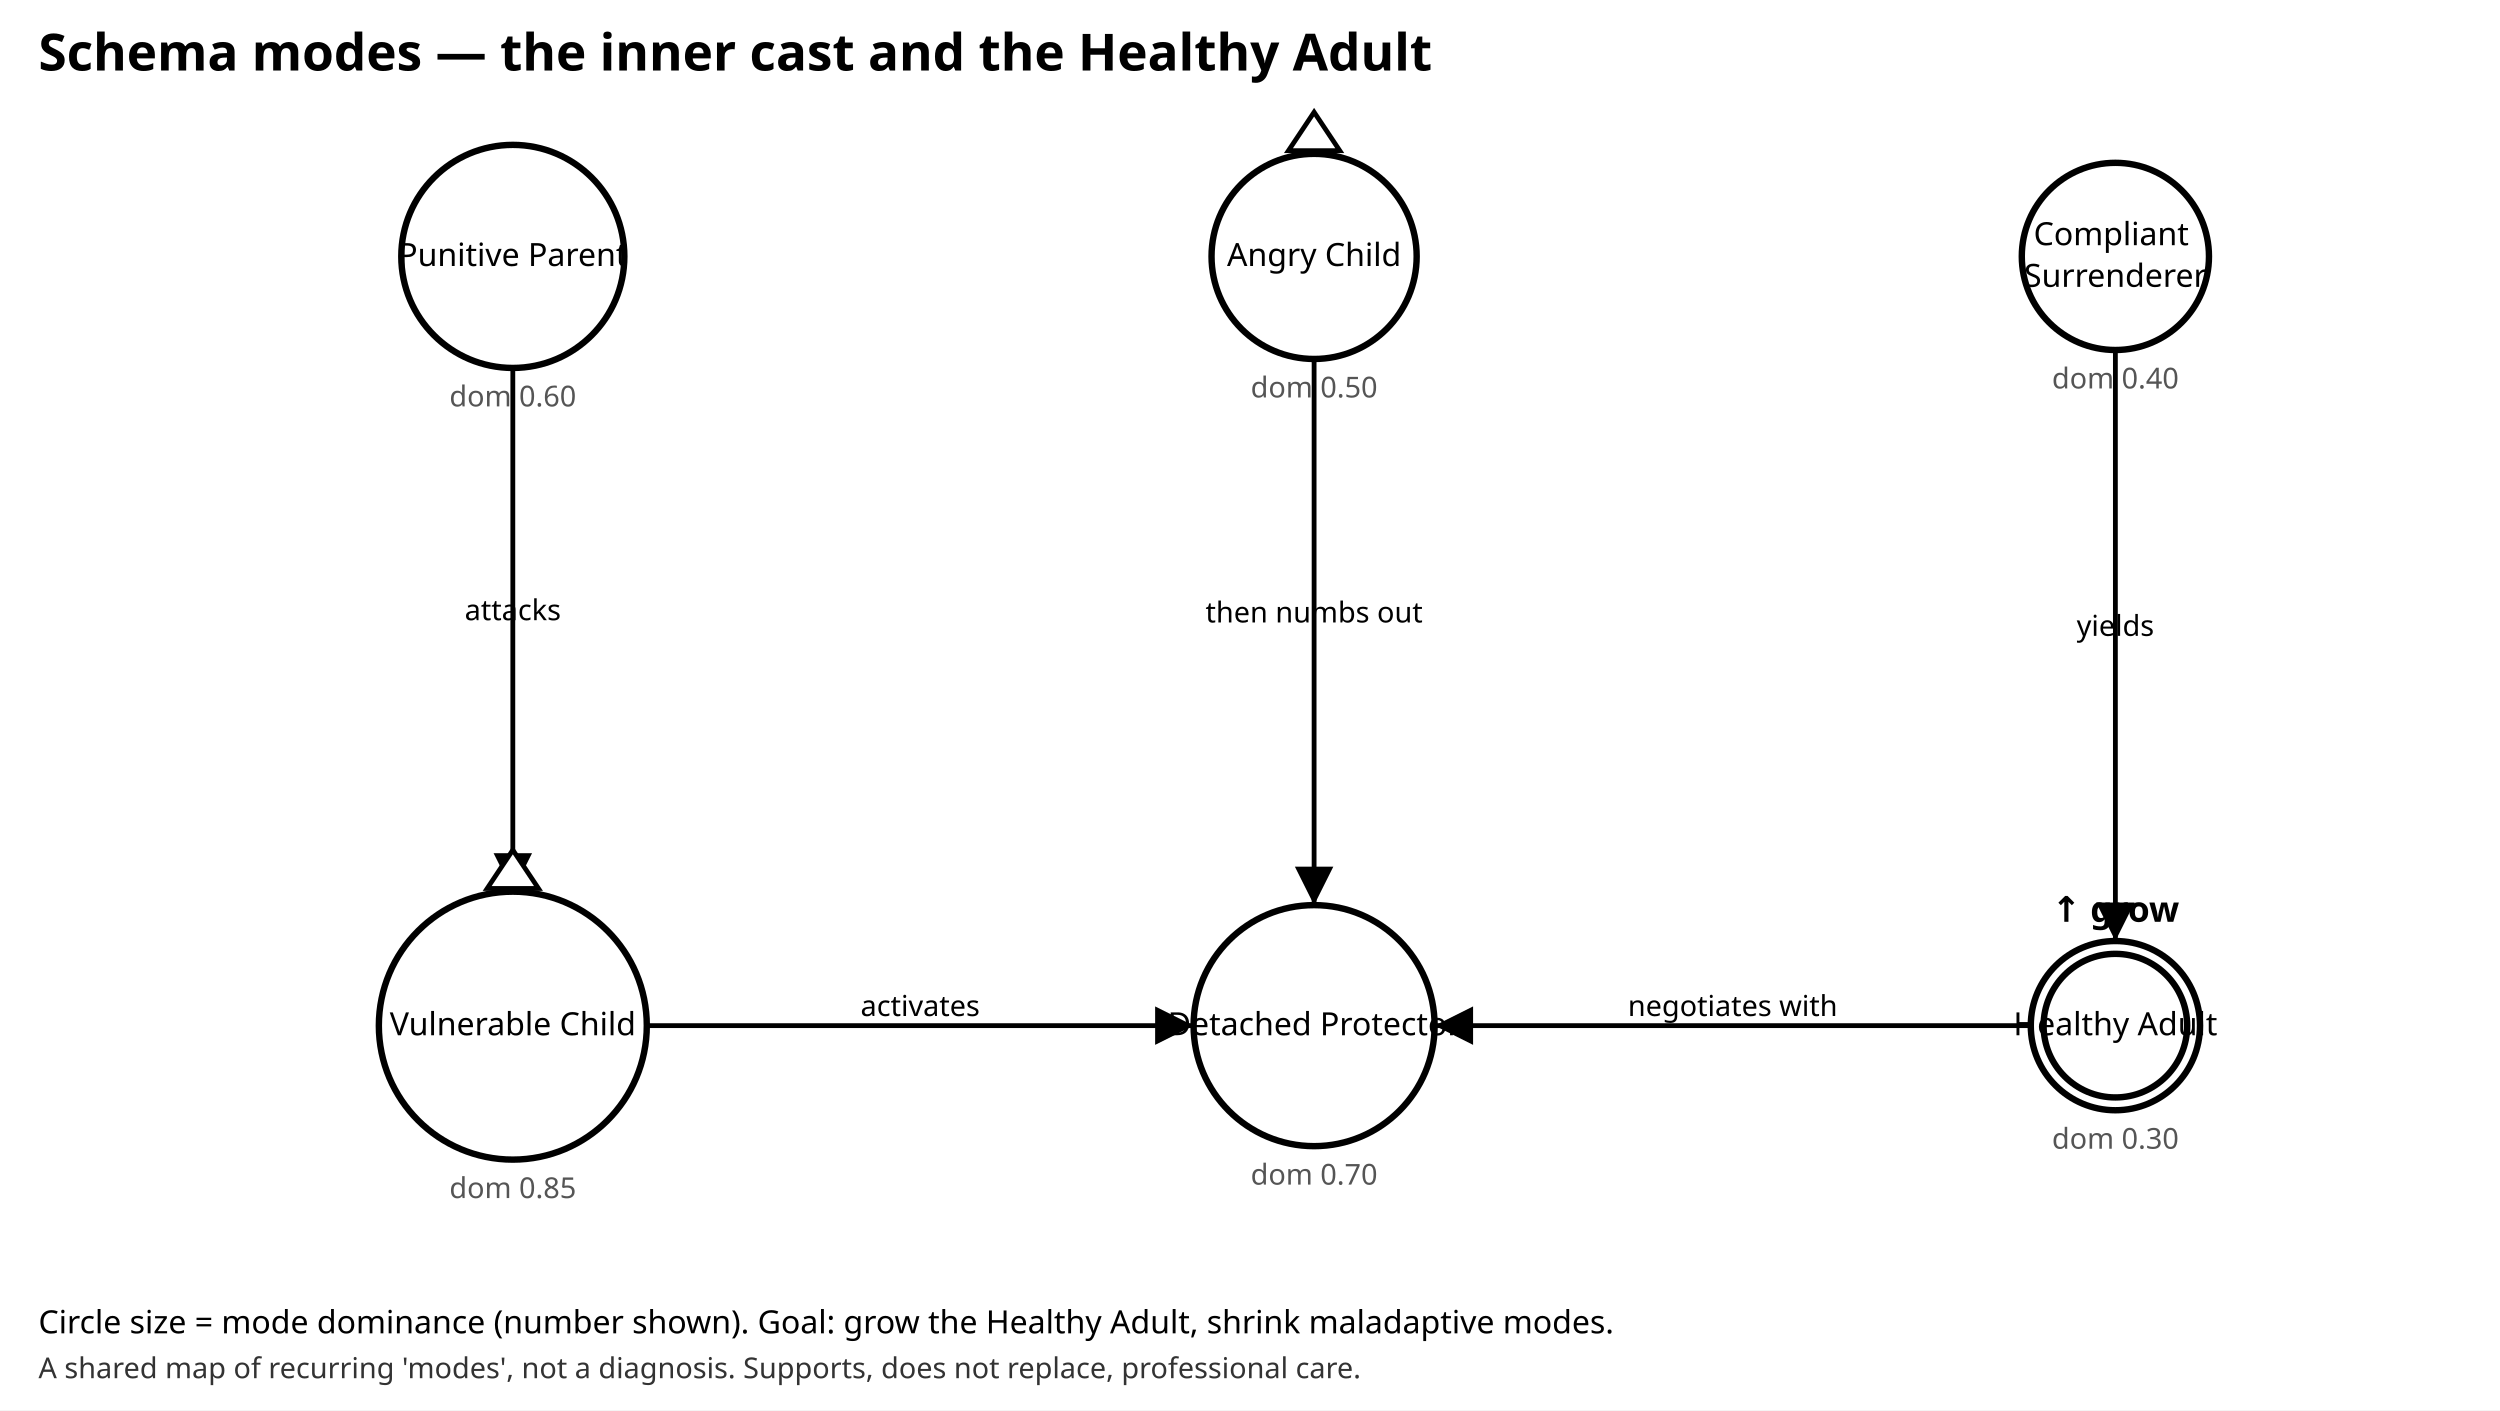
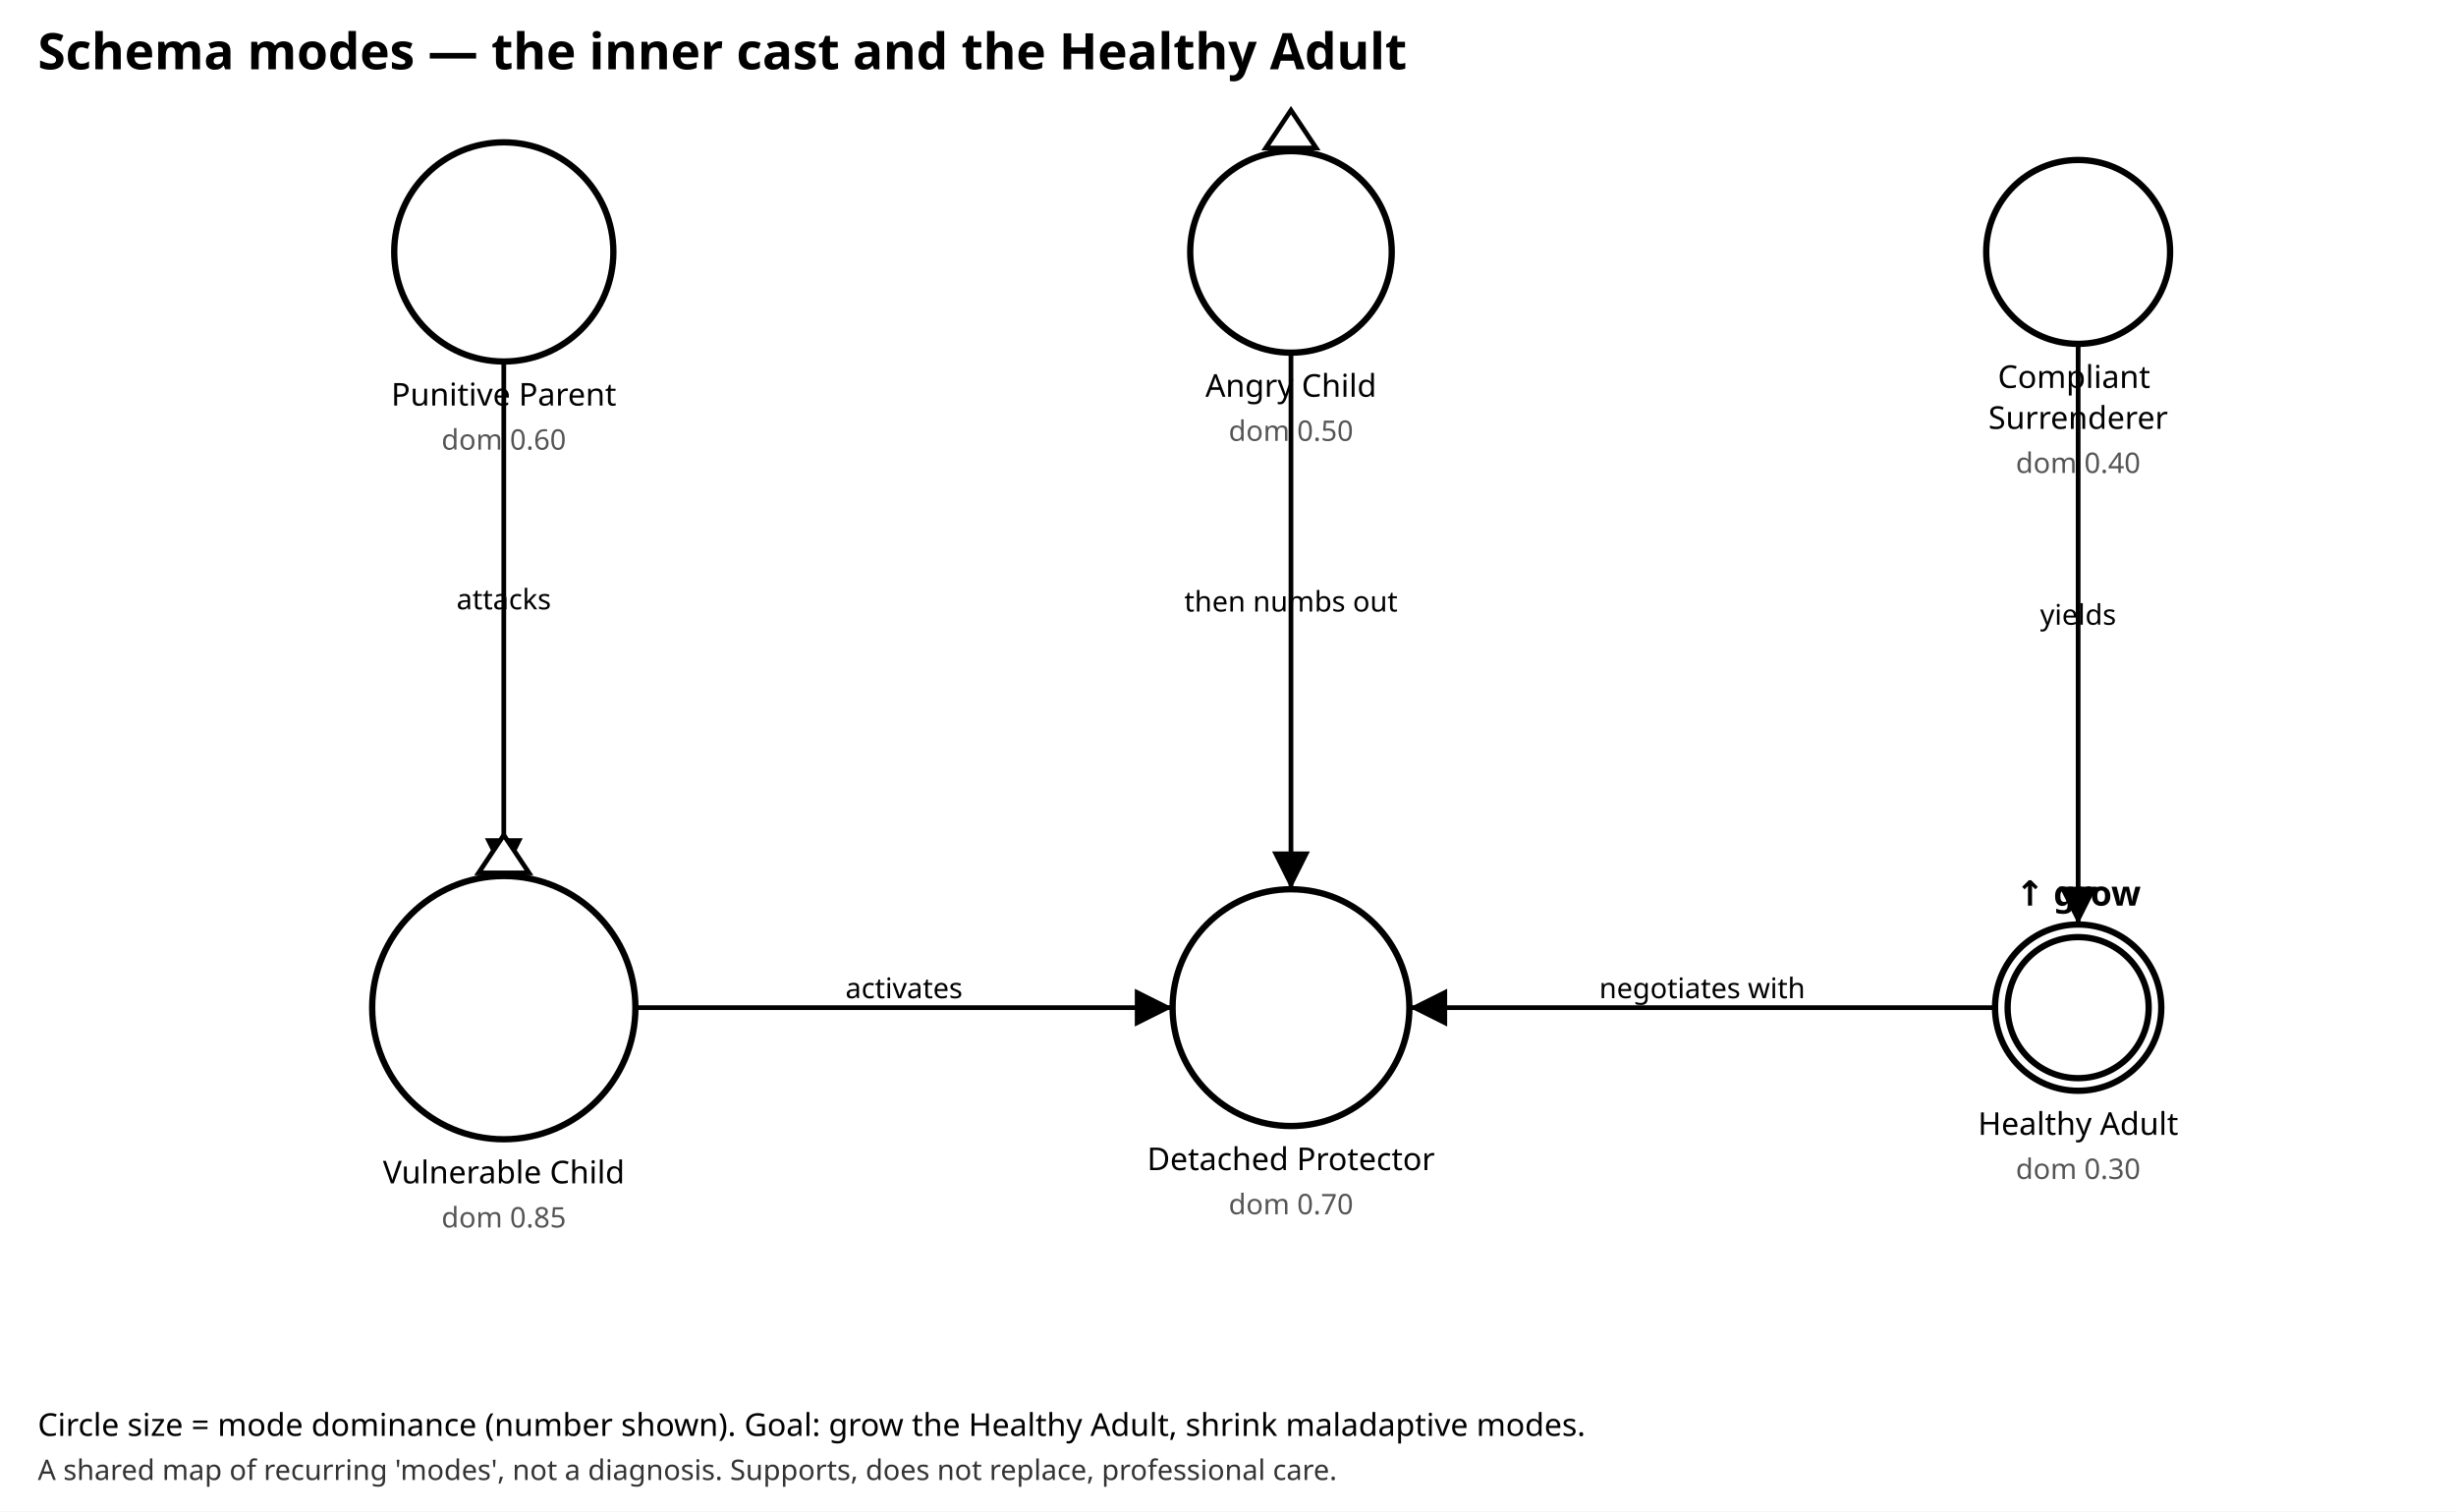
- <svg xmlns="http://www.w3.org/2000/svg" viewBox="0 0 780 440" role="img" aria-label="Schema mode map: Schema modes — the inner cast and the Healthy Adult. Modes by dominance: Punitive Parent 0.60, Angry Child 0.50, Compliant Surrenderer 0.40, Vulnerable Child 0.85, Detached Protector 0.70, Healthy Adult 0.30. Triggers: Punitive Parent (attacks) -&gt; Vulnerable Child; Angry Child (then numbs out) -&gt; Detached Protector; Compliant Surrenderer (yields) -&gt; Healthy Adult; Vulnerable Child (activates) -&gt; Detached Protector; Healthy Adult (negotiates with) -&gt; Detached Protector. Goal: grow the Healthy Adult.">
+ <svg xmlns="http://www.w3.org/2000/svg" viewBox="0 0 780 480" role="img" aria-label="Schema mode map: Schema modes — the inner cast and the Healthy Adult. Modes by dominance: Punitive Parent 0.60, Angry Child 0.50, Compliant Surrenderer 0.40, Vulnerable Child 0.85, Detached Protector 0.70, Healthy Adult 0.30. Triggers: Punitive Parent (attacks) -&gt; Vulnerable Child; Angry Child (then numbs out) -&gt; Detached Protector; Compliant Surrenderer (yields) -&gt; Healthy Adult; Vulnerable Child (activates) -&gt; Detached Protector; Healthy Adult (negotiates with) -&gt; Detached Protector. Goal: grow the Healthy Adult.">
  <defs>
    <marker id="arrow" markerWidth="10" markerHeight="10" refX="8" refY="4" orient="auto-start-reverse">
      <path d="M0,0 L8,4 L0,8 z" fill="#000" />
    </marker>
  </defs>
-   <rect x="0" y="0" width="780" height="440" fill="#fff" />
+   <rect x="0" y="0" width="780" height="480" fill="#fff" />
  <text x="12" y="22" font-family="sans-serif" font-size="16" font-weight="700">Schema modes — the inner cast and the Healthy Adult</text>
  <path data-el="edge:m1" d="M 160,114.8 L 160,278.2" fill="none" stroke="#000" stroke-width="1.5" marker-end="url(#arrow)" />
  <text data-el="edgelabel:m1" x="160" y="193.5" text-anchor="middle" font-family="sans-serif" font-size="9">attacks</text>
  <path data-el="edge:m2" d="M 410,112 L 410,282.4" fill="none" stroke="#000" stroke-width="1.5" marker-end="url(#arrow)" />
  <text data-el="edgelabel:m2" x="410" y="194.2" text-anchor="middle" font-family="sans-serif" font-size="9">then numbs out</text>
  <path data-el="edge:m3" d="M 660,109.2 L 660,293.6" fill="none" stroke="#000" stroke-width="1.5" marker-end="url(#arrow)" />
  <text data-el="edgelabel:m3" x="660" y="198.4" text-anchor="middle" font-family="sans-serif" font-size="9">yields</text>
  <path data-el="edge:m4" d="M 201.8,320 L 372.4,320" fill="none" stroke="#000" stroke-width="1.5" marker-end="url(#arrow)" />
  <text data-el="edgelabel:m4" x="287.1" y="317" text-anchor="middle" font-family="sans-serif" font-size="9">activates</text>
  <path data-el="edge:m5" d="M 633.6,320 L 447.6,320" fill="none" stroke="#000" stroke-width="1.5" marker-end="url(#arrow)" />
  <text data-el="edgelabel:m5" x="540.6" y="317" text-anchor="middle" font-family="sans-serif" font-size="9">negotiates with</text>
  <circle data-el="node:punitive" cx="160" cy="80" r="34.8" fill="#fff" stroke="#000" stroke-width="2" />
-   <text x="160" y="83" font-family="sans-serif" font-size="10" text-anchor="middle" data-el="nodelabel:punitive">Punitive Parent</text>
-   <text data-el="nodelabel:punitive" x="160" y="126.8" text-anchor="middle" font-family="sans-serif" font-size="9" fill="#555">dom 0.60</text>
+   <text x="160" y="128.8" font-family="sans-serif" font-size="10" text-anchor="middle" data-el="nodelabel:punitive">Punitive Parent</text>
+   <text data-el="nodelabel:punitive" x="160" y="142.8" text-anchor="middle" font-family="sans-serif" font-size="9" fill="#555">dom 0.60</text>
  <circle data-el="node:angry" cx="410" cy="80" r="32" fill="#fff" stroke="#000" stroke-width="2" />
  <polygon points="410,35 418,47 402,47" fill="#fff" stroke="#000" stroke-width="1.5" />
-   <text x="410" y="83" font-family="sans-serif" font-size="10" text-anchor="middle" data-el="nodelabel:angry">Angry Child</text>
-   <text data-el="nodelabel:angry" x="410" y="124" text-anchor="middle" font-family="sans-serif" font-size="9" fill="#555">dom 0.50</text>
+   <text x="410" y="126" font-family="sans-serif" font-size="10" text-anchor="middle" data-el="nodelabel:angry">Angry Child</text>
+   <text data-el="nodelabel:angry" x="410" y="140" text-anchor="middle" font-family="sans-serif" font-size="9" fill="#555">dom 0.50</text>
  <circle data-el="node:compliant" cx="660" cy="80" r="29.2" fill="#fff" stroke="#000" stroke-width="2" />
  <text text-anchor="middle" font-family="sans-serif" font-size="10" data-el="nodelabel:compliant">
-     <tspan x="660" y="76.5">Compliant</tspan>
-     <tspan x="660" y="89.5">Surrenderer</tspan>
+     <tspan x="660" y="123.2">Compliant</tspan>
+     <tspan x="660" y="136.2">Surrenderer</tspan>
  </text>
-   <text data-el="nodelabel:compliant" x="660" y="121.2" text-anchor="middle" font-family="sans-serif" font-size="9" fill="#555">dom 0.40</text>
+   <text data-el="nodelabel:compliant" x="660" y="150.2" text-anchor="middle" font-family="sans-serif" font-size="9" fill="#555">dom 0.40</text>
  <circle data-el="node:vchild" cx="160" cy="320" r="41.8" fill="#fff" stroke="#000" stroke-width="2" />
  <polygon points="160,265.2 168,277.2 152,277.2" fill="#fff" stroke="#000" stroke-width="1.5" />
-   <text x="160" y="323" font-family="sans-serif" font-size="10" text-anchor="middle" data-el="nodelabel:vchild">Vulnerable Child</text>
-   <text data-el="nodelabel:vchild" x="160" y="373.8" text-anchor="middle" font-family="sans-serif" font-size="9" fill="#555">dom 0.85</text>
+   <text x="160" y="375.8" font-family="sans-serif" font-size="10" text-anchor="middle" data-el="nodelabel:vchild">Vulnerable Child</text>
+   <text data-el="nodelabel:vchild" x="160" y="389.8" text-anchor="middle" font-family="sans-serif" font-size="9" fill="#555">dom 0.85</text>
  <circle data-el="node:detached" cx="410" cy="320" r="37.6" fill="#fff" stroke="#000" stroke-width="2" />
-   <text x="410" y="323" font-family="sans-serif" font-size="10" text-anchor="middle" data-el="nodelabel:detached">Detached Protector</text>
-   <text data-el="nodelabel:detached" x="410" y="369.6" text-anchor="middle" font-family="sans-serif" font-size="9" fill="#555">dom 0.70</text>
+   <text x="410" y="371.6" font-family="sans-serif" font-size="10" text-anchor="middle" data-el="nodelabel:detached">Detached Protector</text>
+   <text data-el="nodelabel:detached" x="410" y="385.6" text-anchor="middle" font-family="sans-serif" font-size="9" fill="#555">dom 0.70</text>
  <circle data-el="node:healthy" cx="660" cy="320" r="26.4" fill="#fff" stroke="#000" stroke-width="2" />
  <circle cx="660" cy="320" r="22.4" fill="none" stroke="#000" stroke-width="2" />
  <text x="660" y="287.6" text-anchor="middle" font-family="sans-serif" font-size="11" font-weight="700">↑ grow</text>
-   <text x="660" y="323" font-family="sans-serif" font-size="10" text-anchor="middle" data-el="nodelabel:healthy">Healthy Adult</text>
-   <text data-el="nodelabel:healthy" x="660" y="358.4" text-anchor="middle" font-family="sans-serif" font-size="9" fill="#555">dom 0.30</text>
-   <text x="12" y="416" font-family="sans-serif" font-size="10">Circle size = mode dominance (number shown). Goal: grow the Healthy Adult, shrink maladaptive modes.</text>
-   <text x="12" y="430" font-family="sans-serif" font-size="9" fill="#333">A shared map of recurring 'modes', not a diagnosis. Supports, does not replace, professional care.</text>
+   <text x="660" y="360.4" font-family="sans-serif" font-size="10" text-anchor="middle" data-el="nodelabel:healthy">Healthy Adult</text>
+   <text data-el="nodelabel:healthy" x="660" y="374.4" text-anchor="middle" font-family="sans-serif" font-size="9" fill="#555">dom 0.30</text>
+   <text x="12" y="456" font-family="sans-serif" font-size="10">Circle size = mode dominance (number shown). Goal: grow the Healthy Adult, shrink maladaptive modes.</text>
+   <text x="12" y="470" font-family="sans-serif" font-size="9" fill="#333">A shared map of recurring 'modes', not a diagnosis. Supports, does not replace, professional care.</text>
</svg>
